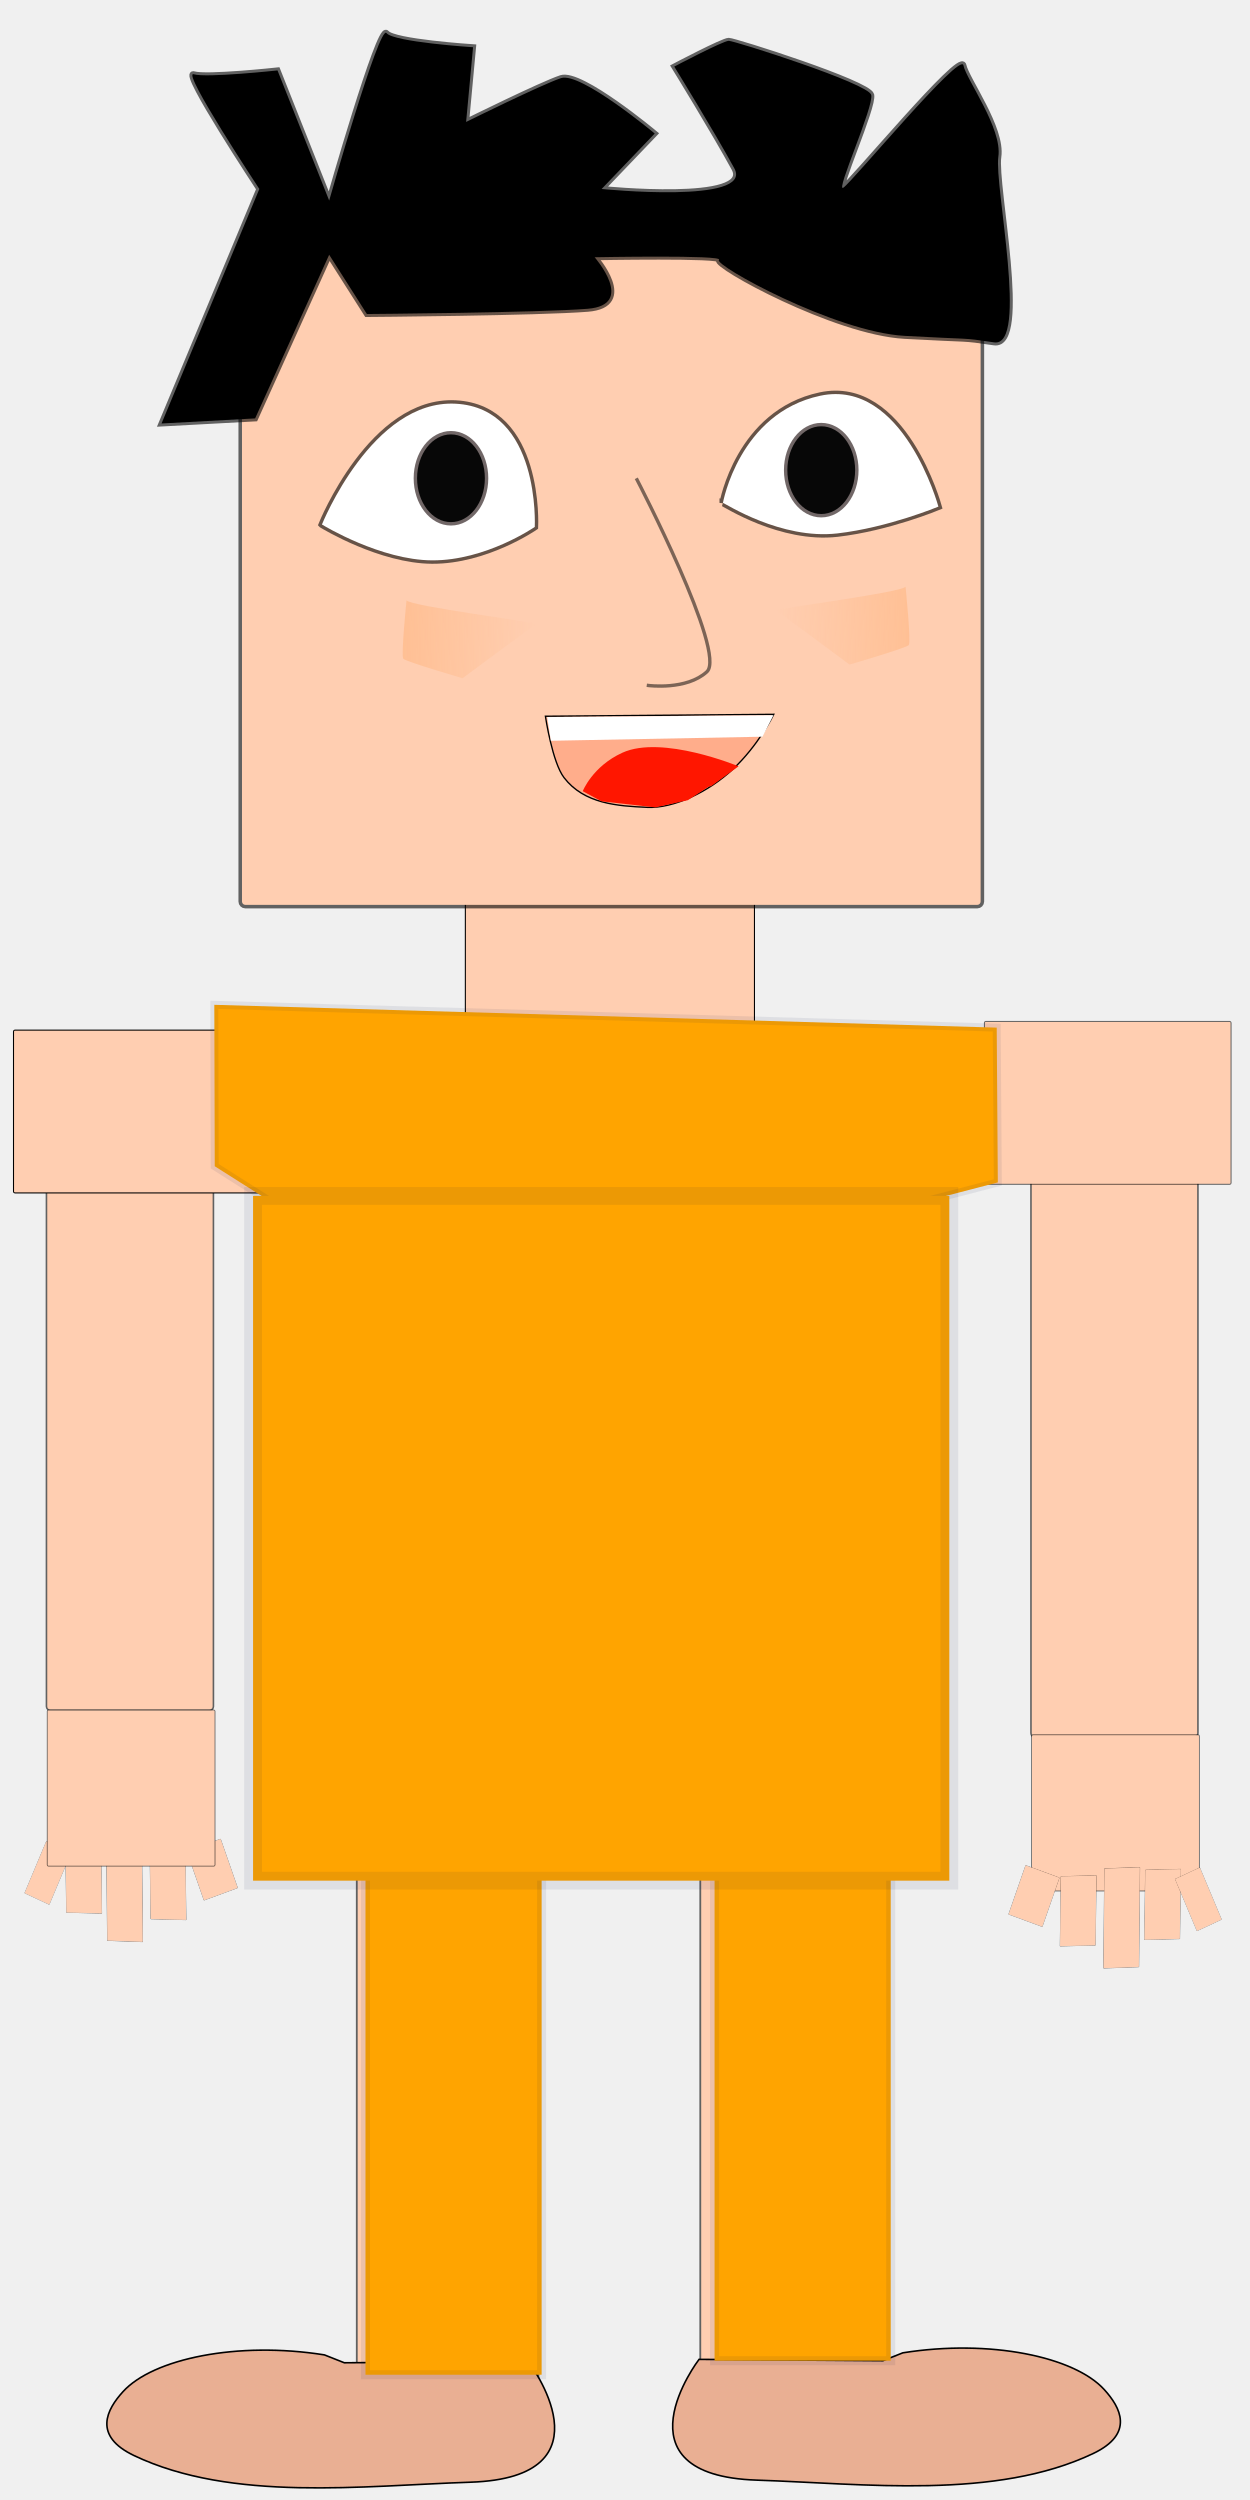
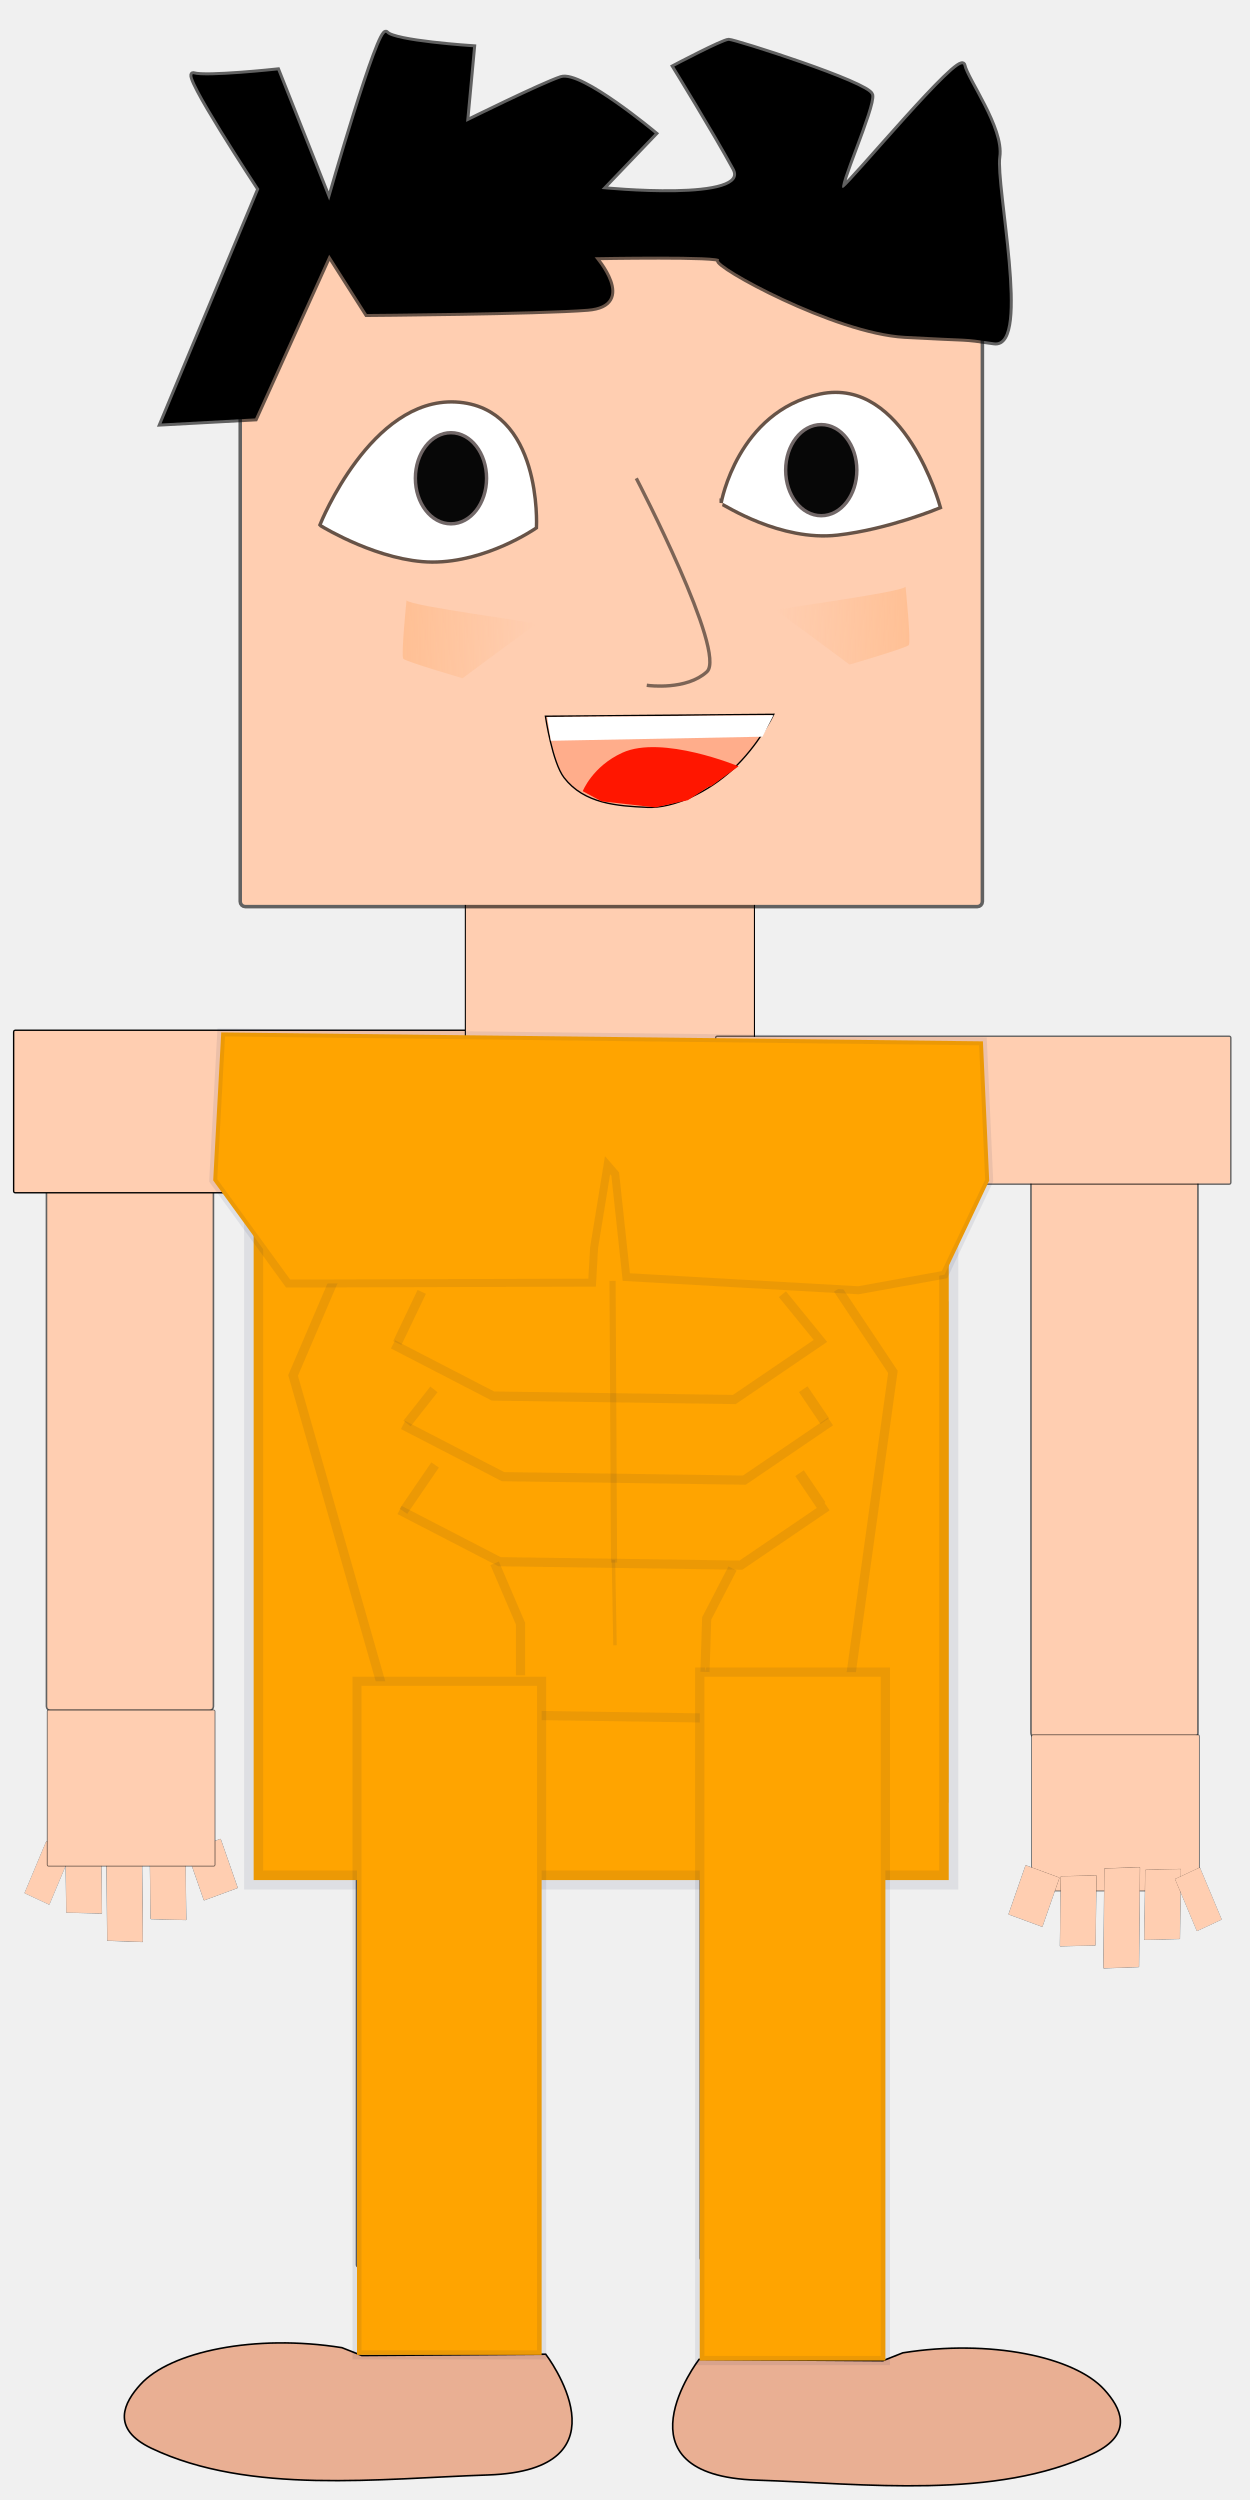
<svg xmlns="http://www.w3.org/2000/svg" xmlns:xlink="http://www.w3.org/1999/xlink" width="64" height="128" viewBox="0 0 16.933 33.867" version="1.1" id="svg1" xml:space="preserve">
  <defs id="defs1">
    <linearGradient id="linearGradient5685">
      <stop style="stop-color:#ffad70;stop-opacity:1;" offset="0" id="stop5681" />
      <stop style="stop-color:#ffb278;stop-opacity:0;" offset="1" id="stop5683" />
    </linearGradient>
    <linearGradient xlink:href="#linearGradient5685" id="linearGradient5687" x1="5.871" y1="39.004" x2="21.384" y2="39.272" gradientUnits="userSpaceOnUse" gradientTransform="matrix(0.2458605,0,0,0.2185464,2.010088,0.07742753)" />
    <linearGradient xlink:href="#linearGradient5685" id="linearGradient5722" gradientUnits="userSpaceOnUse" gradientTransform="matrix(-0.2458605,0,0,0.2185464,15.76372,-0.1083041)" x1="5.423" y1="38.914" x2="21.384" y2="39.272" />
  </defs>
  <rect style="fill:#ffceb1;fill-opacity:1;fill-rule:evenodd;stroke:#000000;stroke-width:0.006;stroke-linecap:square;stroke-opacity:0.595;paint-order:markers stroke fill" id="rect358-1-9-1-3-2-7" width="0.701" height="0.485" x="24.412" y="5.377" ry="0.002" transform="matrix(0.3290433,0.9443148,-0.9382773,0.3458839,0,0)" />
  <rect style="fill:#ffceb1;fill-opacity:1;fill-rule:evenodd;stroke:#000000;stroke-width:0.007;stroke-linecap:square;stroke-opacity:0.595;paint-order:markers stroke fill" id="rect358-1-9-1-3-2-7-0" width="0.944" height="0.479" x="25.011" y="-2.17" ry="0.002" transform="matrix(0.0135589,0.9999081,-0.9996734,-0.02555759,0,0)" />
  <rect style="fill:#ffceb1;fill-opacity:1;fill-rule:evenodd;stroke:#000000;stroke-width:0.007;stroke-linecap:square;stroke-opacity:0.595;paint-order:markers stroke fill" id="rect358-1-9-1-3-2-7-0-7" width="0.944" height="0.479" x="24.952" y="-1.028" ry="0.002" transform="matrix(0.0135589,0.9999081,-0.9996734,-0.02555759,0,0)" />
  <rect style="fill:#ffceb1;fill-opacity:1;fill-rule:evenodd;stroke:#000000;stroke-width:0.005;stroke-linecap:square;stroke-opacity:0.595;paint-order:markers stroke fill" id="rect358-1-9-1-3-2-7-0-7-1" width="0.761" height="0.367" x="22.35" y="-10.606" ry="0.002" transform="matrix(-0.386925,0.9221112,-0.9059902,-0.4232987,0,0)" />
  <rect style="fill:#ffceb1;fill-opacity:1;fill-rule:evenodd;stroke:#000000;stroke-width:0.008;stroke-linecap:square;stroke-opacity:0.595;paint-order:markers stroke fill" id="rect358-1-9-1-3-2-7-0-3" width="1.348" height="0.478" x="24.897" y="-1.685" ry="0.002" transform="matrix(0.00947057,0.9999552,-0.9993307,-0.03657963,0,0)" />
  <g id="layer1">
-     <g id="layer4" transform="matrix(0.9821391,0,0,0.8105135,-0.5024058,6.393194)">
+     <g id="layer4" transform="matrix(0.9828324,0,0,0.6390636,-0.5086835,10.18621)">
      <rect style="fill:#ffceb1;fill-opacity:1;fill-rule:evenodd;stroke:#000000;stroke-width:0.05;stroke-linecap:square;stroke-opacity:0.595;paint-order:markers stroke fill" id="rect358-1" width="2.48" height="9.848" x="5.445" y="22.279" ry="0.05" />
      <rect style="fill:#ffceb1;fill-opacity:1;fill-rule:evenodd;stroke:#000000;stroke-width:0.05;stroke-linecap:square;stroke-opacity:0.595;paint-order:markers stroke fill" id="rect358-1-5" width="2.48" height="9.848" x="10.183" y="22.135" ry="0.05" />
    </g>
-     <path style="fill:#e9af93;fill-opacity:1;fill-rule:evenodd;stroke:#000000;stroke-width:0.044;stroke-linecap:square;stroke-dasharray:none;stroke-opacity:1;paint-order:markers stroke fill" d="m 4.392,31.912 c -1.175,-0.187 -2.317,0.052 -2.719,0.496 -0.216,0.238 -0.405,0.584 0.147,0.847 1.324,0.63 3.092,0.408 4.551,0.36 1.958,-0.064 0.779,-1.614 0.779,-1.614 l -2.488,0.018 z" id="path13381" />
+     <path style="fill:#e9af93;fill-opacity:1;fill-rule:evenodd;stroke:#000000;stroke-width:0.044;stroke-linecap:square;stroke-dasharray:none;stroke-opacity:1;paint-order:markers stroke fill" d="m 4.629,31.814 c -1.175,-0.187 -2.317,0.052 -2.719,0.496 -0.216,0.238 -0.405,0.584 0.147,0.847 1.324,0.63 3.092,0.408 4.551,0.36 1.958,-0.064 0.779,-1.614 0.779,-1.614 l -2.488,0.018 z" id="path13381" />
    <path style="fill:#e9af93;fill-opacity:1;fill-rule:evenodd;stroke:#000000;stroke-width:0.044;stroke-linecap:square;stroke-dasharray:none;stroke-opacity:1;paint-order:markers stroke fill" d="m 12.233,31.884 c 1.175,-0.187 2.317,0.052 2.719,0.496 0.216,0.238 0.405,0.584 -0.147,0.847 -1.324,0.63 -3.092,0.408 -4.551,0.36 -1.958,-0.064 -0.779,-1.614 -0.779,-1.614 l 2.488,0.018 z" id="path13381-7" />
    <rect style="fill:#ffceb1;fill-opacity:1;fill-rule:evenodd;stroke:#000000;stroke-width:0.044;stroke-linecap:square;stroke-opacity:0.595;paint-order:markers stroke fill" id="rect358-1-9" width="2.24" height="8.411" x="0.64" y="14.749" ry="0.043" />
    <rect style="fill:#ffceb1;fill-opacity:1;fill-rule:evenodd;stroke:#000000;stroke-width:0.044;stroke-linecap:square;stroke-opacity:0.595;paint-order:markers stroke fill" id="rect358-1-9-1" width="2.24" height="8.411" x="13.977" y="15.111" ry="0.043" />
    <rect style="fill:#ffceb1;fill-opacity:1;fill-rule:evenodd;stroke:#000000;stroke-width:0.022;stroke-linecap:square;stroke-opacity:0.595;paint-order:markers stroke fill" id="rect358-1-9-1-3" width="2.262" height="2.105" x="13.98" y="23.506" ry="0.011" />
    <rect style="fill:#ffceb1;fill-opacity:1;fill-rule:evenodd;stroke:#000000;stroke-width:0.022;stroke-linecap:square;stroke-opacity:0.595;paint-order:markers stroke fill" id="rect358-1-9-1-3-2" width="2.262" height="2.105" x="0.645" y="23.17" ry="0.011" />
-     <rect style="fill:#ffceb1;fill-opacity:1;fill-rule:evenodd;stroke:#000000;stroke-width:0.029;stroke-linecap:square;stroke-dasharray:none;stroke-opacity:1;paint-order:markers stroke fill" id="rect358-1-9-4" width="3.902" height="2.191" x="0.19" y="13.962" ry="0.011" />
+     <rect style="fill:#ffceb1;fill-opacity:1;fill-rule:evenodd;stroke:#000000;stroke-width:0.038;stroke-linecap:square;stroke-dasharray:none;stroke-opacity:1;paint-order:markers stroke fill" id="rect358-1-9-4" width="6.509" height="2.183" x="0.194" y="13.966" ry="0.011" />
    <rect style="fill:#ffceb1;fill-opacity:1;fill-rule:evenodd;stroke:#000000;stroke-width:0.029;stroke-linecap:square;stroke-dasharray:none;stroke-opacity:1;paint-order:markers stroke fill" id="rect358-1-9-4-9" width="3.902" height="2.191" x="6.311" y="12.17" ry="0.011" />
-     <rect style="fill:#ffceb1;fill-opacity:1;fill-rule:evenodd;stroke:#000000;stroke-width:0.027;stroke-linecap:square;stroke-opacity:0.595;paint-order:markers stroke fill" id="rect358-1-9-4-0" width="3.328" height="2.193" x="13.342" y="13.844" ry="0.011" />
+     <rect style="fill:#ffceb1;fill-opacity:1;fill-rule:evenodd;stroke:#000000;stroke-width:0.038;stroke-linecap:square;stroke-opacity:0.595;paint-order:markers stroke fill" id="rect358-1-9-4-0" width="6.96" height="1.985" x="9.704" y="14.047" ry="0.01" />
    <rect style="fill:#ffceb1;fill-opacity:1;fill-rule:evenodd;stroke:#000000;stroke-width:0.096;stroke-linecap:square;stroke-opacity:0.595;paint-order:markers stroke fill" id="rect358" width="10.006" height="8.859" x="3.278" y="3.399" ry="0.045" />
    <rect style="fill:#ffceb1;fill-opacity:1;fill-rule:evenodd;stroke:#000000;stroke-width:0.081;stroke-linecap:square;stroke-opacity:0.595;paint-order:markers stroke fill" id="rect358-4-1" width="9.226" height="6.852" x="3.578" y="17.598" ry="0.035" />
    <path style="fill:#000000;fill-opacity:1;fill-rule:evenodd;stroke:#000000;stroke-width:0.081;stroke-linecap:square;stroke-opacity:0.595;paint-order:markers stroke fill" d="M 4.459,3.451 C 4.421,3.538 3.456,5.668 3.456,5.668 L 2.188,5.737 3.513,2.56 c 0,0 -1.06,-1.606 -0.889,-1.554 0.17,0.052 1.135,-0.052 1.135,-0.052 L 4.459,2.717 c 0,0 0.681,-2.392 0.776,-2.269 0.095,0.122 1.173,0.192 1.173,0.192 L 6.314,1.652 c 0,0 1.022,-0.506 1.287,-0.594 0.265,-0.087 1.268,0.751 1.268,0.751 L 8.15,2.56 c 0,0 2.063,0.209 1.798,-0.279 C 9.682,1.792 9.134,0.902 9.134,0.902 c 0,0 0.662,-0.349 0.738,-0.349 0.076,0 1.892,0.576 1.93,0.733 0.038,0.157 -0.492,1.327 -0.378,1.257 0.114,-0.07 1.59,-1.851 1.627,-1.658 0.038,0.192 0.53,0.855 0.473,1.239 -0.057,0.384 0.416,2.584 -0.057,2.514 C 12.994,4.568 13.202,4.603 12.256,4.55 11.31,4.498 9.664,3.59 9.739,3.52 9.815,3.451 8.055,3.485 8.055,3.485 c 0,0 0.568,0.646 -0.095,0.698 C 7.298,4.236 4.97,4.254 4.97,4.254 Z" id="path1076" />
    <path style="fill:#ffffff;fill-opacity:1;fill-rule:evenodd;stroke:#000000;stroke-width:0.093;stroke-linecap:square;stroke-opacity:0.595;paint-order:markers stroke fill" d="m 4.362,7.106 c 0.028,0.017 0.794,0.481 1.491,0.485 0.73,0.004 1.391,-0.453 1.391,-0.453 0,0 0.081,-1.609 -1.073,-1.669 -1.129,-0.058 -1.81,1.636 -1.81,1.636 z" id="path1564" />
    <path style="fill:#ffffff;fill-opacity:1;fill-rule:evenodd;stroke:#000000;stroke-width:0.093;stroke-linecap:square;stroke-opacity:0.595;paint-order:markers stroke fill" d="m 9.793,6.812 c 0.035,0.01 0.786,0.501 1.55,0.414 0.689,-0.079 1.369,-0.363 1.369,-0.363 0,0 -0.476,-1.741 -1.6,-1.502 -1.1,0.234 -1.319,1.452 -1.319,1.452 z" id="path1564-0" />
+     <rect style="fill:#ffa400;fill-opacity:1;stroke:#001244;stroke-width:0.258;stroke-dasharray:none;stroke-opacity:0.076" id="rect1-5-9-4" width="9.416" height="10.618" x="3.436" y="14.851" ry="0" />
    <ellipse style="fill:#070707;fill-opacity:1;fill-rule:evenodd;stroke:#110000;stroke-width:0.093;stroke-linecap:square;stroke-opacity:0.595;paint-order:markers stroke fill" id="path1736" cx="6.109" cy="6.479" rx="0.459" ry="0.594" />
    <ellipse style="fill:#070707;fill-opacity:1;fill-rule:evenodd;stroke:#110000;stroke-width:0.093;stroke-linecap:square;stroke-opacity:0.595;paint-order:markers stroke fill" id="path1736-9" cx="11.125" cy="6.369" rx="0.459" ry="0.594" />
    <path style="fill:url(#linearGradient5687);fill-opacity:1;fill-rule:evenodd;stroke:none;stroke-width:0.093;stroke-linecap:square;stroke-opacity:0.595;paint-order:markers stroke fill" d="m 5.507,8.132 c 0.033,0.078 1.804,0.303 1.76,0.323 -0.044,0.02 -1.001,0.733 -1.001,0.733 0,0 -0.77,-0.225 -0.803,-0.264 -0.033,-0.039 0.044,-0.792 0.044,-0.792 z" id="path1814" />
    <path style="fill:url(#linearGradient5722);fill-opacity:1;fill-rule:evenodd;stroke:none;stroke-width:0.093;stroke-linecap:square;stroke-opacity:0.595;paint-order:markers stroke fill" d="m 12.267,7.947 c -0.033,0.078 -1.804,0.303 -1.76,0.323 0.044,0.02 1.001,0.733 1.001,0.733 0,0 0.77,-0.225 0.803,-0.264 0.033,-0.039 -0.044,-0.792 -0.044,-0.792 z" id="path1814-3" />
    <path style="fill:none;fill-opacity:1;fill-rule:evenodd;stroke:#000000;stroke-width:0.046;stroke-linecap:square;stroke-dasharray:none;stroke-opacity:0.514;paint-order:markers stroke fill" d="m 8.63,6.5 c 0,0 1.221,2.346 0.946,2.6 -0.275,0.254 -0.792,0.186 -0.792,0.186" id="path5725" />
    <path style="fill:#ffad8b;fill-opacity:1;fill-rule:evenodd;stroke:#000000;stroke-width:0.037;stroke-linecap:square;stroke-dasharray:none;stroke-opacity:1;paint-order:markers stroke fill" d="m 7.399,9.712 3.068,-0.026 c 0,0 -0.203,0.408 -0.545,0.727 C 9.591,10.722 9.125,10.943 8.77,10.928 8.367,10.91 7.918,10.881 7.648,10.529 7.492,10.326 7.399,9.712 7.399,9.712 Z" id="path5781" />
    <path style="fill:#ff1600;fill-opacity:1;fill-rule:evenodd;stroke:none;stroke-width:0.046;stroke-linecap:square;stroke-dasharray:none;stroke-opacity:0.514;paint-order:markers stroke fill" d="m 7.894,10.718 c 0,0 0.131,-0.336 0.537,-0.521 0.539,-0.246 1.574,0.184 1.574,0.184 L 9.609,10.669 c 0.112,-0.103 -0.194,0.114 -0.291,0.171 l -0.44,0.098 -0.731,-0.083 z" id="path6029" />
    <path style="fill:#ffffff;fill-opacity:1;fill-rule:evenodd;stroke:none;stroke-width:0.151;stroke-linecap:square;stroke-dasharray:none;stroke-opacity:0.514;paint-order:markers stroke fill" d="m 7.412,9.714 0.05,0.321 2.867,-0.055 0.149,-0.291 z" id="path6679" />
-     <rect style="fill:#ffa400;fill-opacity:1;stroke:#001244;stroke-width:0.122;stroke-dasharray:none;stroke-opacity:0.076" id="rect1-5-9-4-6" width="2.386" height="9.395" x="4.951" y="22.775" />
-     <rect style="fill:#ffa400;fill-opacity:1;stroke:#001244;stroke-width:0.122;stroke-dasharray:none;stroke-opacity:0.076" id="rect1-5-9-4-6-5" width="2.386" height="9.395" x="9.68" y="22.585" />
-     <path style="fill:#ffa400;fill-opacity:1;stroke:#001244;stroke-width:0.108;stroke-dasharray:none;stroke-opacity:0.076" d="m 2.903,13.612 0.006,2.187 1.549,0.982 7.203,-0.28 1.856,-0.483 -0.015,-2.097 z" id="path2" />
-     <rect style="fill:#ffa400;fill-opacity:1;stroke:#001244;stroke-width:0.241;stroke-dasharray:none;stroke-opacity:0.076" id="rect1-5-9-4" width="9.432" height="9.276" x="3.428" y="16.201" />
+     <path style="fill:#ffa400;stroke:#001244;stroke-width:0.124;stroke-opacity:0.076" d="m 4.53,17.325 -0.56,1.308 1.308,4.576 6.164,0.093 0.654,-4.717 -0.747,-1.121" id="path1" />
+     <rect style="fill:#ffa400;fill-opacity:1;stroke:#001244;stroke-width:0.123;stroke-dasharray:none;stroke-opacity:0.076" id="rect1-5-9-4-6" width="2.501" height="9.125" x="4.836" y="22.776" />
+     <rect style="fill:#ffa400;fill-opacity:1;stroke:#001244;stroke-width:0.125;stroke-dasharray:none;stroke-opacity:0.076" id="rect1-5-9-4-6-5" width="2.515" height="9.326" x="9.479" y="22.652" />
+     <path style="fill:#ffa400;fill-opacity:1;stroke:#001244;stroke-width:0.108;stroke-dasharray:none;stroke-opacity:0.076" d="m 2.997,13.986 -0.109,2.005 1.015,1.397 4.118,-0.012 0.027,-0.475 0.182,-1.116 0.104,0.12 0.15,1.395 3.144,0.179 1.167,-0.211 0.605,-1.274 -0.085,-1.887 z" id="path2" />
    <g id="g2" transform="matrix(-1,0,0,1,31.63037,0.1320822)">
      <rect style="fill:#ffceb1;fill-opacity:1;fill-rule:evenodd;stroke:#000000;stroke-width:0.006;stroke-linecap:square;stroke-opacity:0.595;paint-order:markers stroke fill" id="rect358-1-9-1-3-2-7-3" width="0.701" height="0.485" x="29.726" y="-8.478" ry="0.002" transform="matrix(0.3290433,0.9443148,-0.9382773,0.3458839,0,0)" />
      <rect style="fill:#ffceb1;fill-opacity:1;fill-rule:evenodd;stroke:#000000;stroke-width:0.007;stroke-linecap:square;stroke-opacity:0.595;paint-order:markers stroke fill" id="rect358-1-9-1-3-2-7-0-0" width="0.944" height="0.479" x="24.858" y="-16.926" ry="0.002" transform="matrix(0.0135589,0.9999081,-0.9996734,-0.02555759,0,0)" />
      <rect style="fill:#ffceb1;fill-opacity:1;fill-rule:evenodd;stroke:#000000;stroke-width:0.007;stroke-linecap:square;stroke-opacity:0.595;paint-order:markers stroke fill" id="rect358-1-9-1-3-2-7-0-7-4" width="0.944" height="0.479" x="24.8" y="-15.783" ry="0.002" transform="matrix(0.0135589,0.9999081,-0.9996734,-0.02555759,0,0)" />
      <rect style="fill:#ffceb1;fill-opacity:1;fill-rule:evenodd;stroke:#000000;stroke-width:0.005;stroke-linecap:square;stroke-opacity:0.595;paint-order:markers stroke fill" id="rect358-1-9-1-3-2-7-0-7-1-8" width="0.761" height="0.367" x="16.306" y="-24.304" ry="0.002" transform="matrix(-0.386925,0.9221112,-0.9059902,-0.4232987,0,0)" />
      <rect style="fill:#ffceb1;fill-opacity:1;fill-rule:evenodd;stroke:#000000;stroke-width:0.008;stroke-linecap:square;stroke-opacity:0.595;paint-order:markers stroke fill" id="rect358-1-9-1-3-2-7-0-3-7" width="1.348" height="0.478" x="24.582" y="-16.446" ry="0.002" transform="matrix(0.00947057,0.9999552,-0.9993307,-0.03657963,0,0)" />
    </g>
+     <path style="fill:#ffa400;stroke:#001244;stroke-width:0.124;stroke-opacity:0.076" d="m 5.324,18.212 1.354,0.7 3.269,0.047 1.167,-0.794 -0.515,-0.632" id="path3" />
+     <path style="fill:#ffa400;stroke:#001244;stroke-width:0.124;stroke-opacity:0.076" d="m 5.46,19.304 1.354,0.7 3.269,0.047 1.167,-0.794" id="path3-8" />
+     <path style="fill:#ffa400;stroke:#001244;stroke-width:0.124;stroke-opacity:0.076" d="m 5.413,20.456 1.354,0.7 3.269,0.047 1.167,-0.794" id="path3-8-1" />
+     <path style="fill:#ffa400;stroke:#001244;stroke-width:0.083;stroke-opacity:0.076" d="m 8.298,17.352 0.02,3.816" id="path4" />
+     <path style="fill:#ffa400;stroke:#001244;stroke-width:0.047;stroke-opacity:0.076" d="m 8.31,21.131 0.021,1.157" id="path4-2" />
+     <path style="fill:#ffa400;stroke:#001244;stroke-width:0.124;stroke-opacity:0.076" d="M 5.382,18.194 5.713,17.501" id="path5" />
+     <path style="fill:#ffa400;stroke:#001244;stroke-width:0.124;stroke-opacity:0.076" d="M 5.514,19.284 5.878,18.822" id="path6" />
+     <path style="fill:#ffa400;stroke:#001244;stroke-width:0.124;stroke-opacity:0.076" d="M 10.765,18.789 Z" id="path7" />
+     <path style="fill:#ffa400;stroke:#001244;stroke-width:0.124;stroke-opacity:0.076" d="m 5.465,20.473 0.429,-0.627" id="path8" />
+     <path style="fill:#ffa400;stroke:#001244;stroke-width:0.14;stroke-opacity:0.076" d="M 11.123,20.389 10.831,19.957" id="path9" />
+     <path style="fill:#ffa400;stroke:#001244;stroke-width:0.14;stroke-opacity:0.076" d="m 11.173,19.251 -0.292,-0.432" id="path9-2" />
+     <path style="fill:#ffa400;stroke:#001244;stroke-width:0.124;stroke-opacity:0.076" d="m 6.701,21.178 0.35,0.817 v 0.7" id="path10" />
+     <path style="fill:#ffa400;stroke:#001244;stroke-width:0.124;stroke-opacity:0.076" d="M 9.923,21.248 9.573,21.925 9.55,22.649" id="path11" />
  </g>
</svg>
